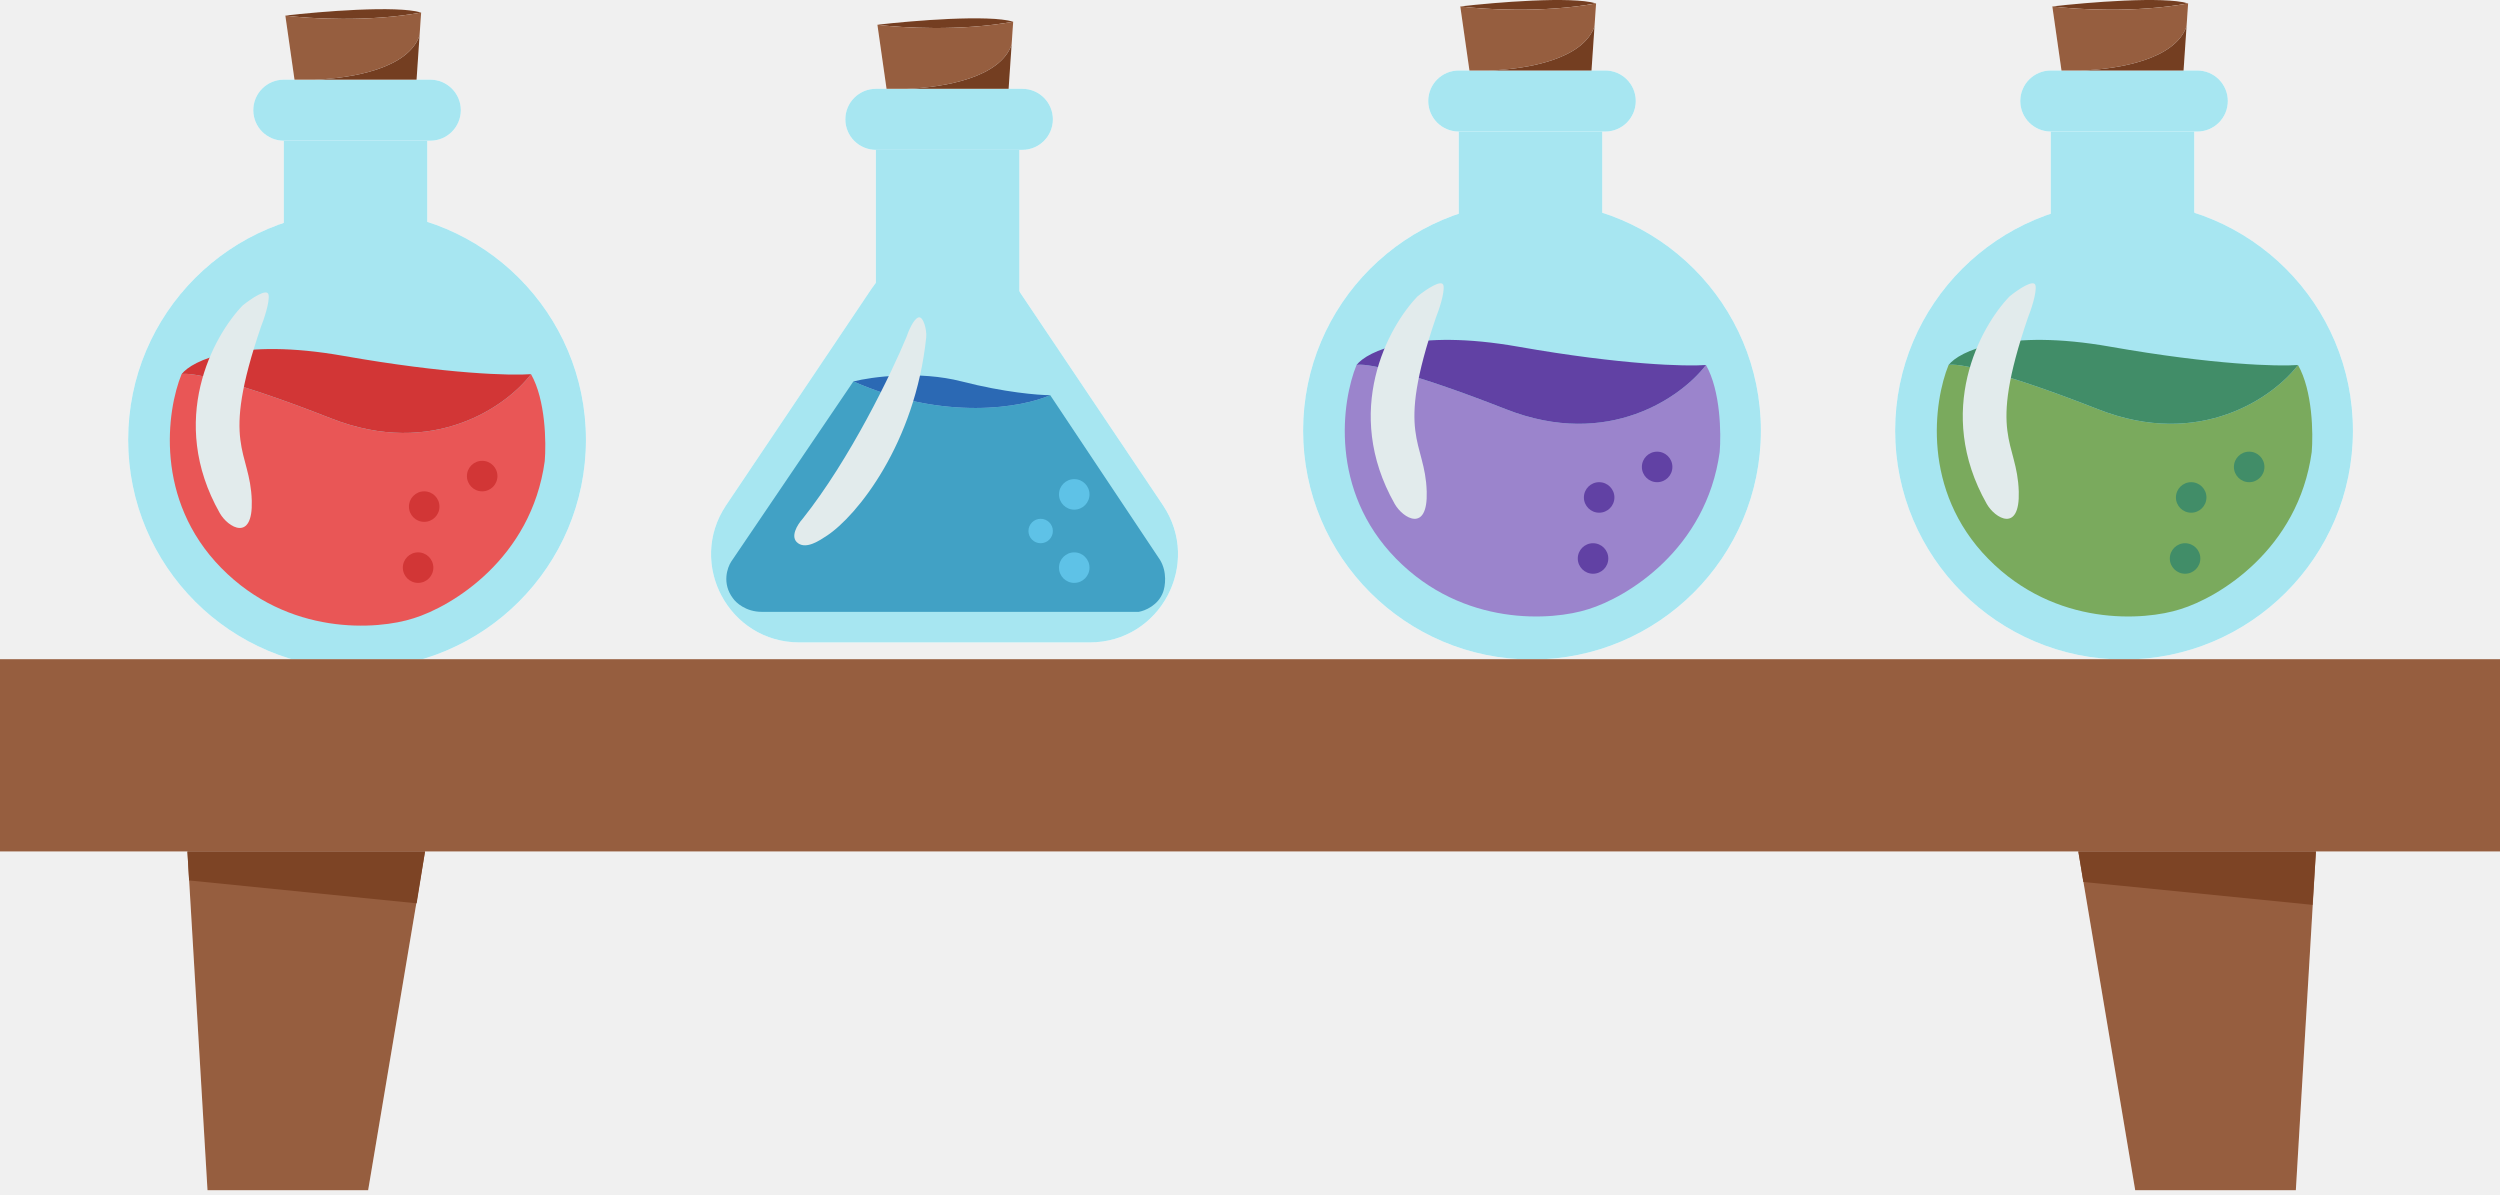
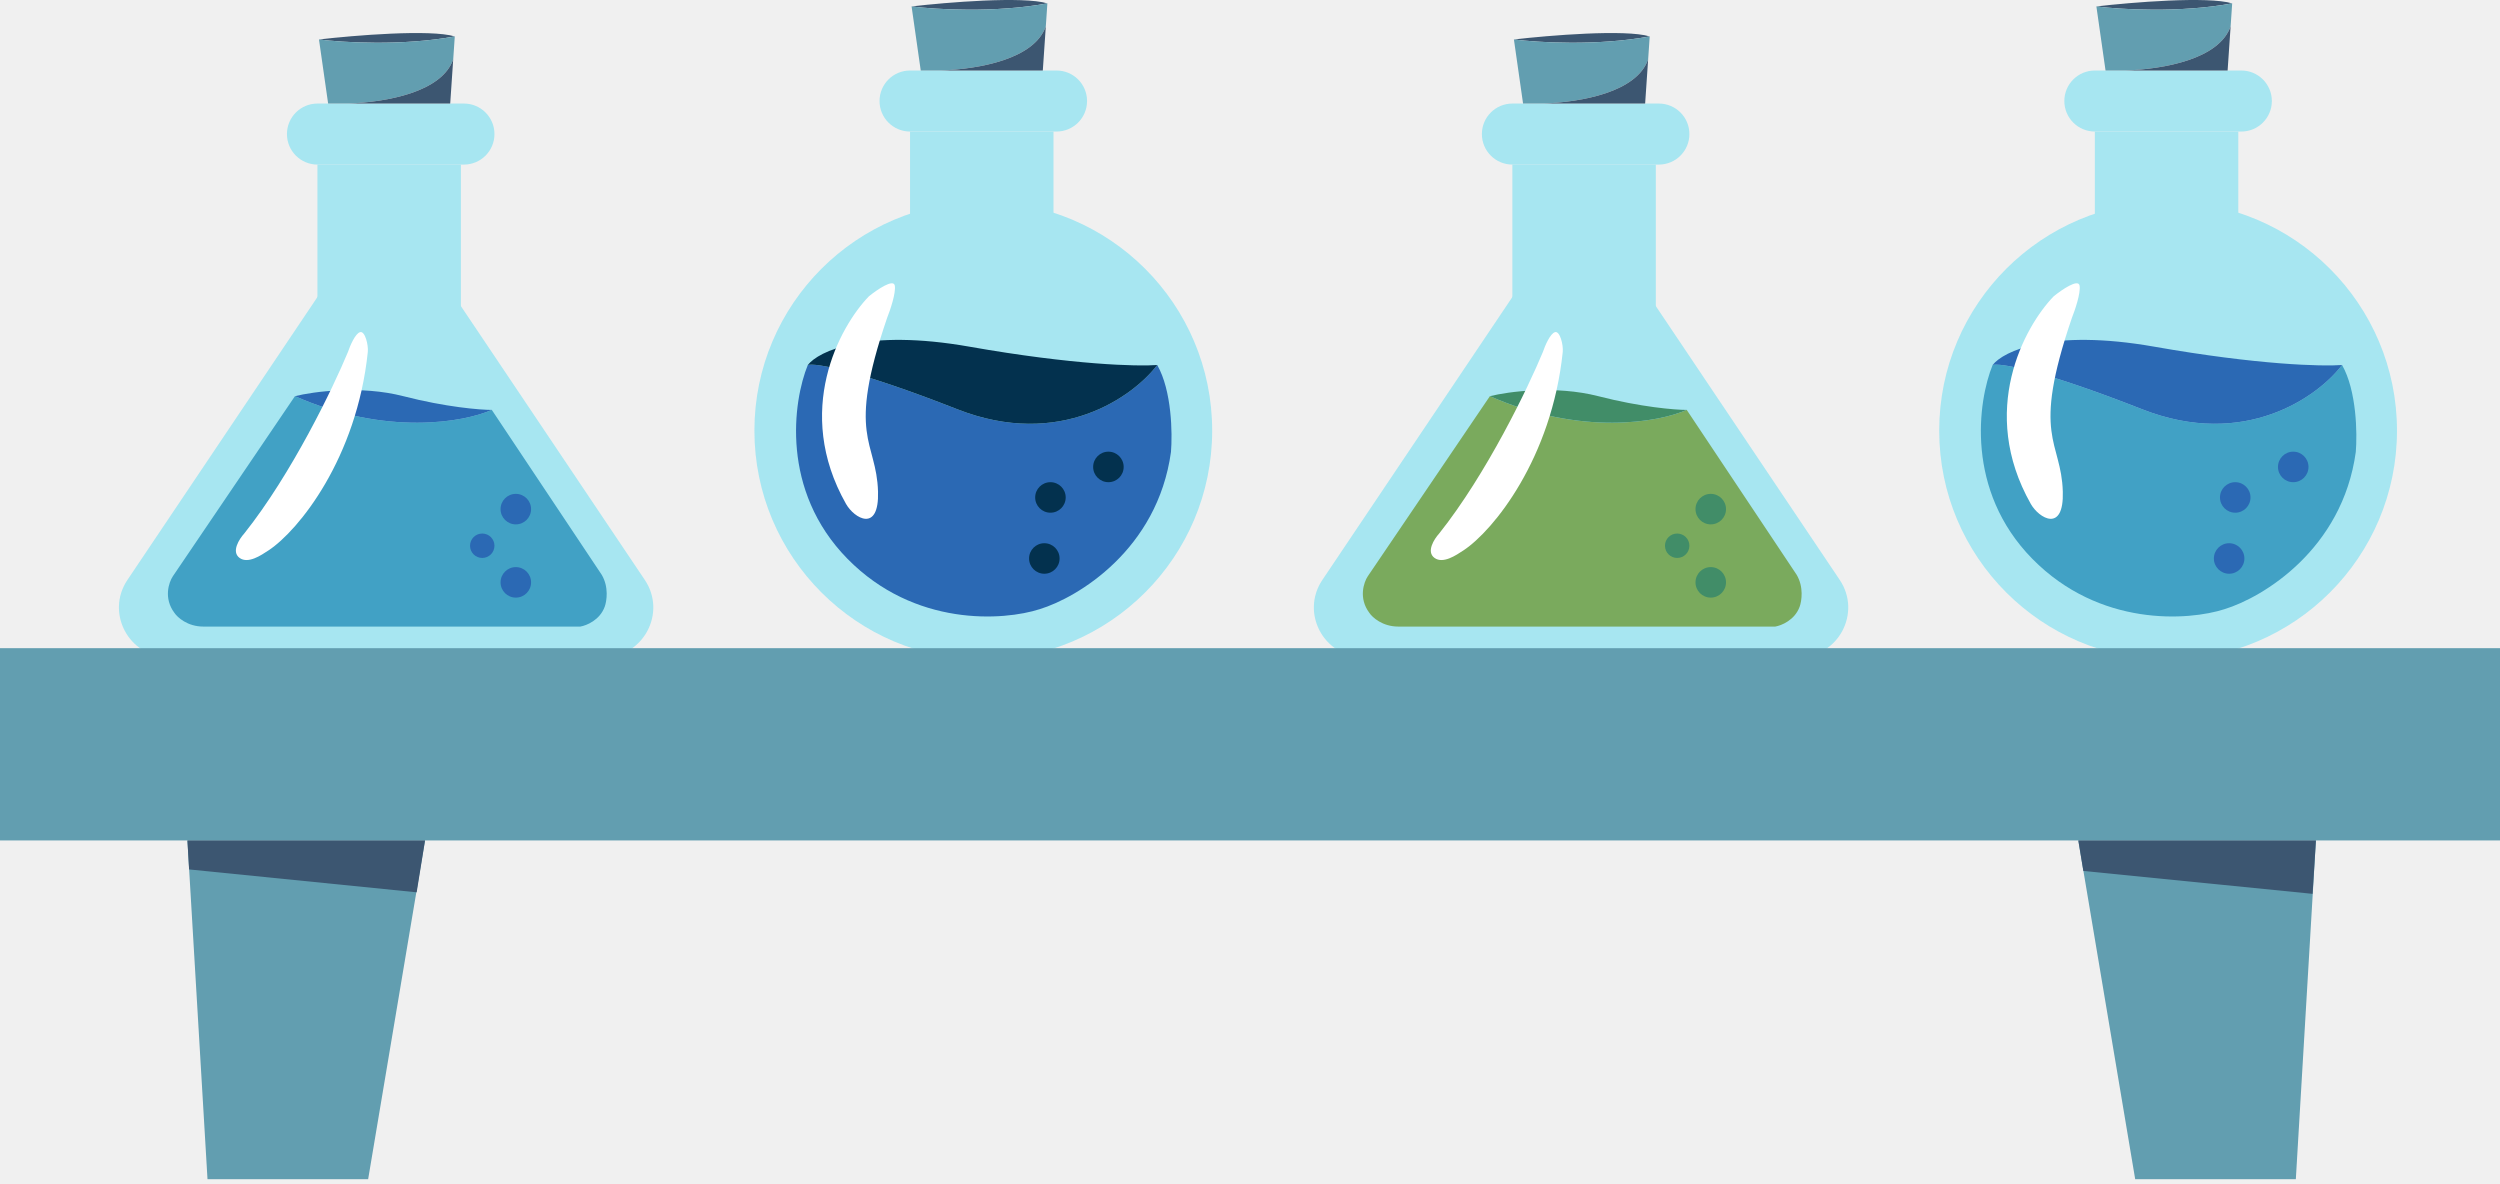
- <svg xmlns="http://www.w3.org/2000/svg" width="454" height="217" viewBox="0 0 454 217" fill="none">
-   <path d="M159.335 4.491C165.709 3.752 179.564 2.606 183.997 3.936L183.713 8.094L183.165 16.129H185.66C188.721 16.129 191.202 18.61 191.202 21.671C191.202 24.732 188.721 27.214 185.66 27.214H185.104V52.91L211.185 91.739C218.324 102.368 210.707 116.66 197.902 116.66H145.154C132.35 116.66 124.733 102.368 131.872 91.739L158.246 52.472C158.504 52.089 158.776 51.722 159.058 51.369V27.214H159.059C155.998 27.214 153.517 24.732 153.517 21.671C153.517 18.61 155.998 16.129 159.059 16.129H160.997L159.335 4.491Z" fill="white" />
-   <path d="M158.246 52.473C164.585 43.034 178.47 43.034 184.81 52.473L211.184 91.739C218.323 102.368 210.706 116.66 197.902 116.66H145.153C132.349 116.66 124.732 102.368 131.871 91.739L158.246 52.473Z" fill="#A7E6F1" />
-   <rect x="159.057" y="27.213" width="26.048" height="39.903" fill="#A7E6F1" />
-   <rect x="153.516" y="16.129" width="37.686" height="11.084" rx="5.542" fill="#A7E6F1" />
-   <path d="M159.334 4.491C163.583 5.045 174.464 5.71 183.996 3.937C179.563 2.607 165.707 3.752 159.334 4.491Z" fill="#743E21" />
-   <path d="M160.997 16.129L159.334 4.491C163.583 5.045 174.464 5.71 183.996 3.937L183.713 8.093C181.661 14.051 171.656 15.865 164.622 16.129H160.997Z" fill="#965E3F" />
-   <path d="M164.622 16.129H183.165L183.713 8.093C181.661 14.051 171.656 15.865 164.622 16.129Z" fill="#743E21" />
-   <path d="M154.972 69.269L132.803 101.967C132.064 103.076 131.085 105.958 133.08 108.618C133.635 109.449 135.463 111.112 138.345 111.112H206.79C207.898 110.927 210.337 109.948 211.224 107.509C211.593 106.493 211.999 103.907 210.669 101.69L190.718 71.763C185.73 73.98 171.598 76.585 154.972 69.269Z" fill="#41A1C5" />
-   <path d="M154.972 69.269C171.598 76.585 185.73 73.98 190.718 71.763C188.593 71.763 182.405 71.264 174.646 69.269C166.887 67.274 158.297 68.438 154.972 69.269Z" fill="#2B69B4" />
-   <circle cx="195.082" cy="103.082" r="2.771" fill="#5EC2E7" />
-   <circle cx="188.984" cy="96.432" r="2.217" fill="#5EC2E7" />
-   <circle cx="195.082" cy="89.781" r="2.771" fill="#5EC2E7" />
-   <path d="M145.756 94.216C154.402 83.353 161.921 67.706 164.599 61.24C164.969 60.132 165.929 57.859 166.816 57.638C167.703 57.416 168.331 59.985 168.202 61.24C166.207 80.527 155.64 93.661 150.19 97.263C148.804 98.179 146.477 99.758 144.925 98.649C143.373 97.541 144.833 95.232 145.756 94.216Z" fill="#E2EBEC" />
-   <path d="M51.82 2.829C58.194 2.09 72.049 0.944 76.482 2.274L76.199 6.431L75.651 14.467H78.147C81.207 14.467 83.689 16.949 83.689 20.009C83.688 23.07 81.206 25.551 78.145 25.551H77.591V40.291C94.311 45.673 106.41 61.354 106.41 79.864C106.41 102.82 87.801 121.429 64.845 121.429C41.889 121.429 23.279 102.82 23.279 79.864C23.279 61.56 35.111 46.019 51.543 40.472V25.551H51.544C48.483 25.551 46.002 23.07 46.002 20.009C46.002 16.948 48.483 14.467 51.544 14.467H53.483L51.82 2.829Z" fill="white" />
-   <circle cx="64.841" cy="79.864" r="41.566" fill="#A7E6F1" />
-   <rect x="51.541" y="25.551" width="26.048" height="39.903" fill="#A7E6F1" />
-   <rect x="45.998" y="14.467" width="37.686" height="11.084" rx="5.542" fill="#A7E6F1" />
-   <path d="M51.818 2.829C56.067 3.383 66.948 4.048 76.481 2.274C72.047 0.944 58.192 2.09 51.818 2.829Z" fill="#743E21" />
-   <path d="M53.481 14.467L51.818 2.829C56.067 3.383 66.948 4.048 76.481 2.274L76.197 6.431C74.145 12.389 64.14 14.203 57.106 14.467H53.481Z" fill="#965E3F" />
-   <path d="M57.106 14.467H75.649L76.197 6.431C74.145 12.389 64.14 14.203 57.106 14.467Z" fill="#743E21" />
-   <path d="M32.974 67.948C30.296 74.506 27.986 90.726 40.179 103.14C52.371 115.554 68.536 114.409 75.094 112.285C82.022 110.16 96.487 101.478 98.925 83.743C99.202 80.418 99.091 72.603 96.431 67.948C92.09 73.675 78.752 83.3 60.131 75.984C41.509 68.668 34.267 67.579 32.974 67.948Z" fill="#E95656" />
-   <path d="M60.131 75.984C78.752 83.3 92.09 73.675 96.431 67.948C92.921 68.225 81.191 67.948 62.347 64.623C43.504 61.297 34.914 65.454 32.974 67.948C34.267 67.579 41.509 68.668 60.131 75.984Z" fill="#D23636" />
-   <path d="M39.904 93.165C30.372 76.317 38.704 61.02 44.061 55.478C45.539 54.278 48.55 52.209 48.771 53.539C48.993 54.869 47.94 57.972 47.386 59.358C39.904 81.249 45.446 81.526 45.723 90.948C45.945 98.485 41.404 95.815 39.904 93.165Z" fill="#E2EBEC" />
-   <circle cx="75.925" cy="103.083" r="2.771" fill="#D23636" />
-   <circle cx="77.035" cy="91.999" r="2.771" fill="#D23636" />
-   <circle cx="87.564" cy="86.457" r="2.771" fill="#D23636" />
-   <path d="M265.188 1.166C271.561 0.427 285.416 -0.719 289.85 0.611L289.566 4.769L289.019 12.805H291.513C294.574 12.805 297.055 15.286 297.055 18.347C297.055 21.407 294.573 23.889 291.513 23.889H290.96V38.63C307.679 44.012 319.777 59.693 319.777 78.201C319.777 101.157 301.168 119.767 278.212 119.767C255.256 119.767 236.647 101.157 236.646 78.201C236.646 59.897 248.479 44.355 264.912 38.809V23.889H264.911C261.85 23.889 259.369 21.407 259.369 18.347C259.369 15.286 261.85 12.805 264.911 12.805H266.851L265.188 1.166Z" fill="white" />
-   <circle cx="278.212" cy="78.201" r="41.566" fill="#A7E6F1" />
-   <rect x="264.912" y="23.889" width="26.048" height="39.903" fill="#A7E6F1" />
-   <rect x="259.369" y="12.804" width="37.686" height="11.084" rx="5.542" fill="#A7E6F1" />
-   <path d="M265.188 1.166C269.436 1.72 280.317 2.385 289.85 0.612C285.416 -0.718 271.561 0.427 265.188 1.166Z" fill="#743E21" />
-   <path d="M266.85 12.804L265.188 1.166C269.436 1.72 280.317 2.385 289.85 0.612L289.566 4.768C287.514 10.726 277.509 12.54 270.475 12.804H266.85Z" fill="#965E3F" />
-   <path d="M270.475 12.804H289.018L289.566 4.768C287.514 10.726 277.509 12.54 270.475 12.804Z" fill="#743E21" />
-   <path d="M246.345 66.285C243.667 72.844 241.357 89.063 253.55 101.478C265.743 113.892 281.907 112.746 288.465 110.622C295.393 108.498 309.858 99.815 312.296 82.08C312.573 78.755 312.462 70.941 309.802 66.285C305.461 72.012 292.123 81.637 273.502 74.321C254.88 67.006 247.639 65.916 246.345 66.285Z" fill="#9B84CC" />
-   <path d="M273.502 74.321C292.123 81.637 305.461 72.012 309.802 66.285C306.292 66.562 294.562 66.285 275.719 62.96C256.875 59.635 248.285 63.791 246.345 66.285C247.639 65.916 254.88 67.006 273.502 74.321Z" fill="#6141A4" />
-   <path d="M253.274 91.502C243.741 74.654 252.073 59.358 257.43 53.816C258.908 52.615 261.919 50.546 262.14 51.876C262.362 53.206 261.309 56.31 260.755 57.695C253.273 79.586 258.815 79.864 259.092 89.285C259.314 96.822 254.773 94.153 253.274 91.502Z" fill="#E2EBEC" />
-   <circle cx="289.296" cy="101.42" r="2.771" fill="#6141A4" />
-   <circle cx="290.406" cy="90.336" r="2.771" fill="#6141A4" />
-   <circle cx="300.935" cy="84.794" r="2.771" fill="#6141A4" />
-   <path d="M372.703 1.166C379.076 0.427 392.931 -0.719 397.365 0.611L397.082 4.769L396.534 12.805H399.028C402.089 12.805 404.57 15.286 404.57 18.347C404.57 21.407 402.089 23.889 399.028 23.889H398.474V38.629C415.194 44.01 427.293 59.692 427.293 78.201C427.293 101.157 408.683 119.767 385.728 119.767C362.772 119.767 344.162 101.157 344.162 78.201C344.162 59.897 355.994 44.357 372.426 38.81V23.889H372.427C369.366 23.889 366.885 21.407 366.885 18.347C366.885 15.286 369.366 12.805 372.427 12.805H374.366L372.703 1.166Z" fill="white" />
-   <circle cx="385.726" cy="78.201" r="41.566" fill="#A7E6F1" />
-   <rect x="372.426" y="23.889" width="26.048" height="39.903" fill="#A7E6F1" />
-   <rect x="366.885" y="12.804" width="37.686" height="11.084" rx="5.542" fill="#A7E6F1" />
-   <path d="M372.703 1.166C376.952 1.72 387.833 2.385 397.365 0.612C392.932 -0.718 379.077 0.427 372.703 1.166Z" fill="#743E21" />
-   <path d="M374.366 12.804L372.703 1.166C376.952 1.72 387.833 2.385 397.365 0.612L397.082 4.768C395.03 10.726 385.025 12.54 377.991 12.804H374.366Z" fill="#965E3F" />
-   <path d="M377.991 12.804H396.534L397.082 4.768C395.03 10.726 385.025 12.54 377.991 12.804Z" fill="#743E21" />
-   <path d="M353.859 66.285C351.18 72.844 348.871 89.063 361.064 101.478C373.256 113.892 389.421 112.746 395.979 110.622C402.907 108.498 417.371 99.815 419.81 82.08C420.087 78.755 419.976 70.941 417.316 66.285C412.975 72.012 399.637 81.637 381.015 74.321C362.394 67.006 355.152 65.916 353.859 66.285Z" fill="#7AAA5D" />
-   <path d="M381.015 74.321C399.637 81.637 412.975 72.012 417.316 66.285C413.806 66.562 402.075 66.285 383.232 62.96C364.389 59.635 355.799 63.791 353.859 66.285C355.152 65.916 362.394 67.006 381.015 74.321Z" fill="#418D68" />
-   <path d="M360.789 91.502C351.257 74.654 359.588 59.358 364.946 53.816C366.423 52.615 369.434 50.546 369.656 51.876C369.878 53.206 368.825 56.31 368.27 57.695C360.789 79.586 366.331 79.864 366.608 89.285C366.83 96.822 362.289 94.153 360.789 91.502Z" fill="#E2EBEC" />
-   <circle cx="396.81" cy="101.42" r="2.771" fill="#418D68" />
-   <circle cx="397.919" cy="90.336" r="2.771" fill="#418D68" />
-   <circle cx="408.449" cy="84.794" r="2.771" fill="#418D68" />
-   <path d="M454 154.624H420.573L420.555 154.914L416.926 216.141H387.753L378.352 160.167L378.334 160.166L377.469 154.913L377.421 154.624H77.186L75.667 164.046L75.605 164.039L66.855 216.141H37.682L34.347 159.889H34.339L34.035 154.624H0V119.709H454V154.624Z" fill="white" />
-   <rect y="119.709" width="454" height="34.915" fill="#965E3F" />
-   <path d="M34.035 154.624H77.186L66.854 216.141H37.682L34.035 154.624Z" fill="#965E3F" />
-   <path d="M420.572 154.624H377.421L387.753 216.141H416.926L420.572 154.624Z" fill="#965E3F" />
-   <path d="M34.035 154.624H77.186L75.667 164.045L34.339 159.889L34.035 154.624Z" fill="#7D4425" />
-   <path d="M377.422 154.624H420.573L419.965 164.323L378.334 160.166L377.422 154.624Z" fill="#7D4425" />
+ <svg xmlns="http://www.w3.org/2000/svg" width="454" height="215" viewBox="0 0 454 215" fill="none">
+   <path d="M62.648 46.496C66.214 41.187 74.025 41.187 77.591 46.496L117.099 105.317C121.115 111.296 116.83 119.336 109.628 119.336H30.611C23.409 119.336 19.124 111.296 23.14 105.317L62.648 46.496Z" fill="#A7E6F1" />
+   <rect x="57.648" y="29.888" width="26.048" height="39.903" fill="#A7E6F1" />
+   <rect x="52.109" y="18.804" width="37.686" height="11.084" rx="5.542" fill="#A7E6F1" />
+   <path d="M57.926 7.166C62.175 7.72 73.056 8.385 82.588 6.612C78.154 5.282 64.299 6.427 57.926 7.166Z" fill="#3C5671" />
+   <path d="M59.588 18.804L57.926 7.166C62.175 7.72 73.056 8.385 82.588 6.612L82.305 10.768C80.252 16.726 70.248 18.54 63.213 18.804H59.588Z" fill="#629EB0" />
+   <path d="M63.213 18.804H81.757L82.305 10.768C80.252 16.726 70.248 18.54 63.213 18.804Z" fill="#3C5671" />
+   <path d="M53.563 71.944L31.395 104.642C30.656 105.751 29.677 108.632 31.672 111.293C32.226 112.124 34.055 113.787 36.937 113.787H105.382C106.49 113.602 108.929 112.623 109.815 110.184C110.185 109.168 110.591 106.582 109.261 104.365L89.31 74.438C84.322 76.655 70.19 79.26 53.563 71.944Z" fill="#41A1C5" />
+   <path d="M53.563 71.944C70.19 79.26 84.322 76.655 89.31 74.438C87.185 74.438 80.996 73.939 73.238 71.944C65.479 69.949 56.889 71.113 53.563 71.944Z" fill="#2B69B4" />
+   <circle cx="93.673" cy="105.757" r="2.771" fill="#2B69B4" />
+   <circle cx="87.576" cy="99.107" r="2.217" fill="#2B69B4" />
+   <circle cx="93.673" cy="92.457" r="2.771" fill="#2B69B4" />
+   <path d="M44.348 96.891C52.994 86.028 60.513 70.381 63.191 63.915C63.561 62.807 64.521 60.535 65.408 60.313C66.295 60.091 66.923 62.66 66.793 63.915C64.798 83.202 54.231 96.336 48.782 99.938C47.396 100.854 45.069 102.433 43.517 101.324C41.965 100.216 43.425 97.906 44.348 96.891Z" fill="white" />
+   <path d="M279.648 46.496C283.214 41.187 291.025 41.187 294.591 46.496L334.099 105.317C338.115 111.296 333.83 119.336 326.628 119.336H247.611C240.409 119.336 236.124 111.296 240.14 105.317L279.648 46.496Z" fill="#A7E6F1" />
+   <rect x="274.648" y="29.888" width="26.048" height="39.903" fill="#A7E6F1" />
+   <rect x="269.109" y="18.804" width="37.686" height="11.084" rx="5.542" fill="#A7E6F1" />
+   <path d="M274.926 7.166C279.175 7.72 290.056 8.385 299.588 6.612C295.154 5.282 281.299 6.427 274.926 7.166Z" fill="#3C5671" />
+   <path d="M276.588 18.804L274.926 7.166C279.175 7.72 290.056 8.385 299.588 6.612L299.305 10.768C297.252 16.726 287.248 18.54 280.213 18.804H276.588Z" fill="#629EB0" />
+   <path d="M280.213 18.804H298.757L299.305 10.768C297.252 16.726 287.248 18.54 280.213 18.804Z" fill="#3C5671" />
+   <path d="M270.563 71.944L248.395 104.642C247.656 105.751 246.677 108.632 248.672 111.293C249.226 112.124 251.055 113.787 253.937 113.787H322.382C323.49 113.602 325.929 112.623 326.815 110.184C327.185 109.168 327.591 106.582 326.261 104.365L306.31 74.438C301.322 76.655 287.19 79.26 270.563 71.944Z" fill="#7AAA5D" />
+   <path d="M270.563 71.944C287.19 79.26 301.322 76.655 306.31 74.438C304.185 74.438 297.997 73.939 290.238 71.944C282.479 69.949 273.889 71.113 270.563 71.944Z" fill="#418D68" />
+   <circle cx="310.673" cy="105.757" r="2.771" fill="#418D68" />
+   <circle cx="304.576" cy="99.107" r="2.217" fill="#418D68" />
+   <circle cx="310.673" cy="92.457" r="2.771" fill="#418D68" />
+   <path d="M261.348 96.891C269.994 86.028 277.513 70.381 280.191 63.915C280.561 62.807 281.521 60.535 282.408 60.313C283.295 60.091 283.923 62.66 283.794 63.915C281.798 83.202 271.231 96.336 265.782 99.938C264.396 100.854 262.069 102.433 260.517 101.324C258.965 100.216 260.425 97.906 261.348 96.891Z" fill="white" />
+   <circle cx="178.566" cy="78.201" r="41.566" fill="#A7E6F1" />
+   <rect x="165.266" y="23.888" width="26.048" height="39.903" fill="#A7E6F1" />
+   <rect x="159.723" y="12.804" width="37.686" height="11.084" rx="5.542" fill="#A7E6F1" />
+   <path d="M165.543 1.166C169.792 1.72 180.673 2.385 190.205 0.612C185.772 -0.718 171.916 0.427 165.543 1.166Z" fill="#3C5671" />
+   <path d="M167.206 12.804L165.543 1.166C169.792 1.72 180.673 2.385 190.205 0.612L189.922 4.768C187.87 10.726 177.865 12.54 170.831 12.804H167.206Z" fill="#629EB0" />
+   <path d="M170.831 12.804H189.374L189.922 4.768C187.87 10.726 177.865 12.54 170.831 12.804Z" fill="#3C5671" />
+   <path d="M146.697 66.285C144.018 72.844 141.709 89.063 153.902 101.478C166.094 113.892 182.259 112.746 188.817 110.622C195.744 108.498 210.209 99.815 212.648 82.08C212.925 78.755 212.814 70.941 210.154 66.285C205.813 72.012 192.475 81.637 173.853 74.321C155.232 67.006 147.99 65.916 146.697 66.285Z" fill="#2B69B4" />
+   <path d="M173.853 74.321C192.475 81.637 205.813 72.012 210.154 66.285C206.644 66.562 194.913 66.285 176.07 62.96C157.227 59.635 148.637 63.791 146.697 66.285C147.99 65.916 155.232 67.006 173.853 74.321Z" fill="#03314E" />
+   <path d="M153.631 91.502C144.099 74.654 152.43 59.358 157.788 53.816C159.265 52.615 162.276 50.546 162.498 51.876C162.719 53.206 161.666 56.31 161.112 57.695C153.63 79.586 159.173 79.864 159.45 89.285C159.671 96.822 155.131 94.153 153.631 91.502Z" fill="white" />
+   <circle cx="189.65" cy="101.42" r="2.771" fill="#03314E" />
+   <circle cx="190.759" cy="90.336" r="2.771" fill="#03314E" />
+   <circle cx="201.287" cy="84.794" r="2.771" fill="#03314E" />
+   <circle cx="393.726" cy="78.201" r="41.566" fill="#A7E6F1" />
+   <rect x="380.426" y="23.888" width="26.048" height="39.903" fill="#A7E6F1" />
+   <rect x="374.883" y="12.804" width="37.686" height="11.084" rx="5.542" fill="#A7E6F1" />
+   <path d="M380.703 1.166C384.952 1.72 395.833 2.385 405.365 0.612C400.932 -0.718 387.077 0.427 380.703 1.166Z" fill="#3C5671" />
+   <path d="M382.366 12.804L380.703 1.166C384.952 1.72 395.833 2.385 405.365 0.612L405.082 4.768C403.03 10.726 393.025 12.54 385.991 12.804H382.366Z" fill="#629EB0" />
+   <path d="M385.991 12.804H404.534L405.082 4.768C403.03 10.726 393.025 12.54 385.991 12.804Z" fill="#3C5671" />
+   <path d="M361.861 66.285C359.182 72.844 356.873 89.063 369.066 101.478C381.258 113.892 397.423 112.746 403.981 110.622C410.909 108.498 425.373 99.815 427.812 82.08C428.089 78.755 427.978 70.941 425.318 66.285C420.977 72.012 407.639 81.637 389.017 74.321C370.396 67.006 363.154 65.916 361.861 66.285Z" fill="#41A1C5" />
+   <path d="M389.017 74.321C407.639 81.637 420.977 72.012 425.318 66.285C421.808 66.562 410.077 66.285 391.234 62.96C372.391 59.635 363.801 63.791 361.861 66.285C363.154 65.916 370.396 67.006 389.017 74.321Z" fill="#2B69B4" />
+   <path d="M368.787 91.502C359.255 74.654 367.586 59.358 372.944 53.816C374.422 52.615 377.432 50.546 377.654 51.876C377.876 53.206 376.823 56.31 376.269 57.695C368.787 79.586 374.329 79.864 374.606 89.285C374.828 96.822 370.287 94.153 368.787 91.502Z" fill="white" />
+   <circle cx="404.81" cy="101.42" r="2.771" fill="#2B69B4" />
+   <circle cx="405.919" cy="90.336" r="2.771" fill="#2B69B4" />
+   <circle cx="416.451" cy="84.794" r="2.771" fill="#2B69B4" />
+   <rect y="117.709" width="454" height="34.915" fill="#629EB0" />
+   <path d="M34.035 152.624H77.186L66.854 214.141H37.682L34.035 152.624Z" fill="#629EB0" />
+   <path d="M420.57 152.624H377.419L387.751 214.141H416.924L420.57 152.624Z" fill="#629EB0" />
+   <path d="M34.035 152.624H77.186L75.667 162.045L34.339 157.889L34.035 152.624Z" fill="#3C5671" />
+   <path d="M377.422 152.624H420.573L419.965 162.322L378.334 158.166L377.422 152.624Z" fill="#3C5671" />
</svg>
